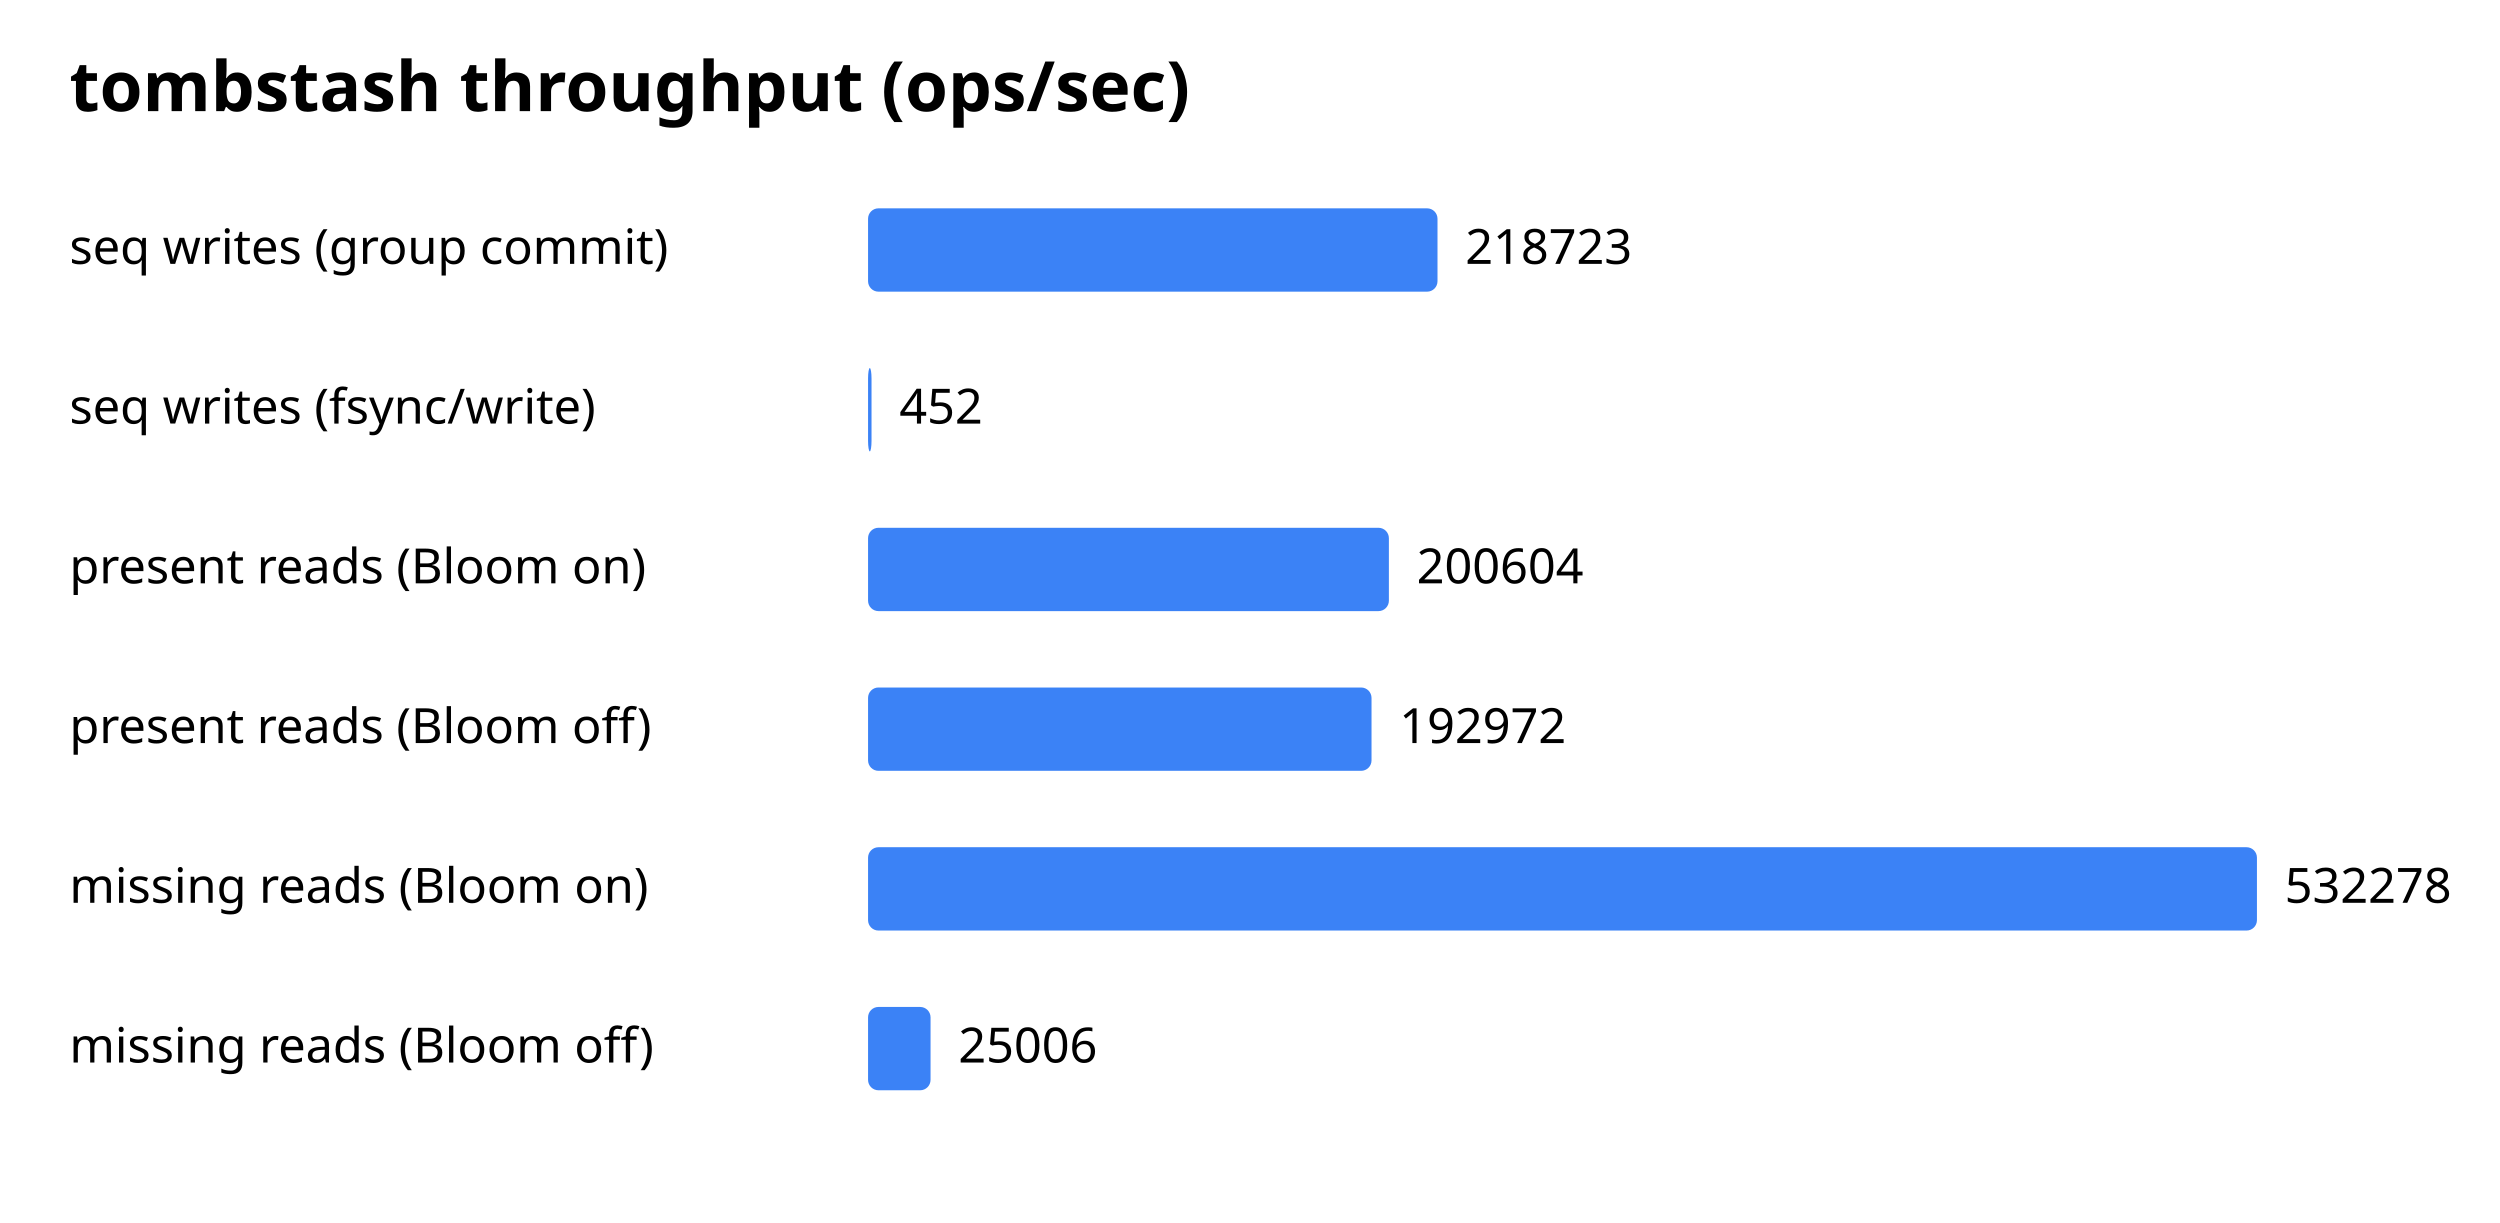
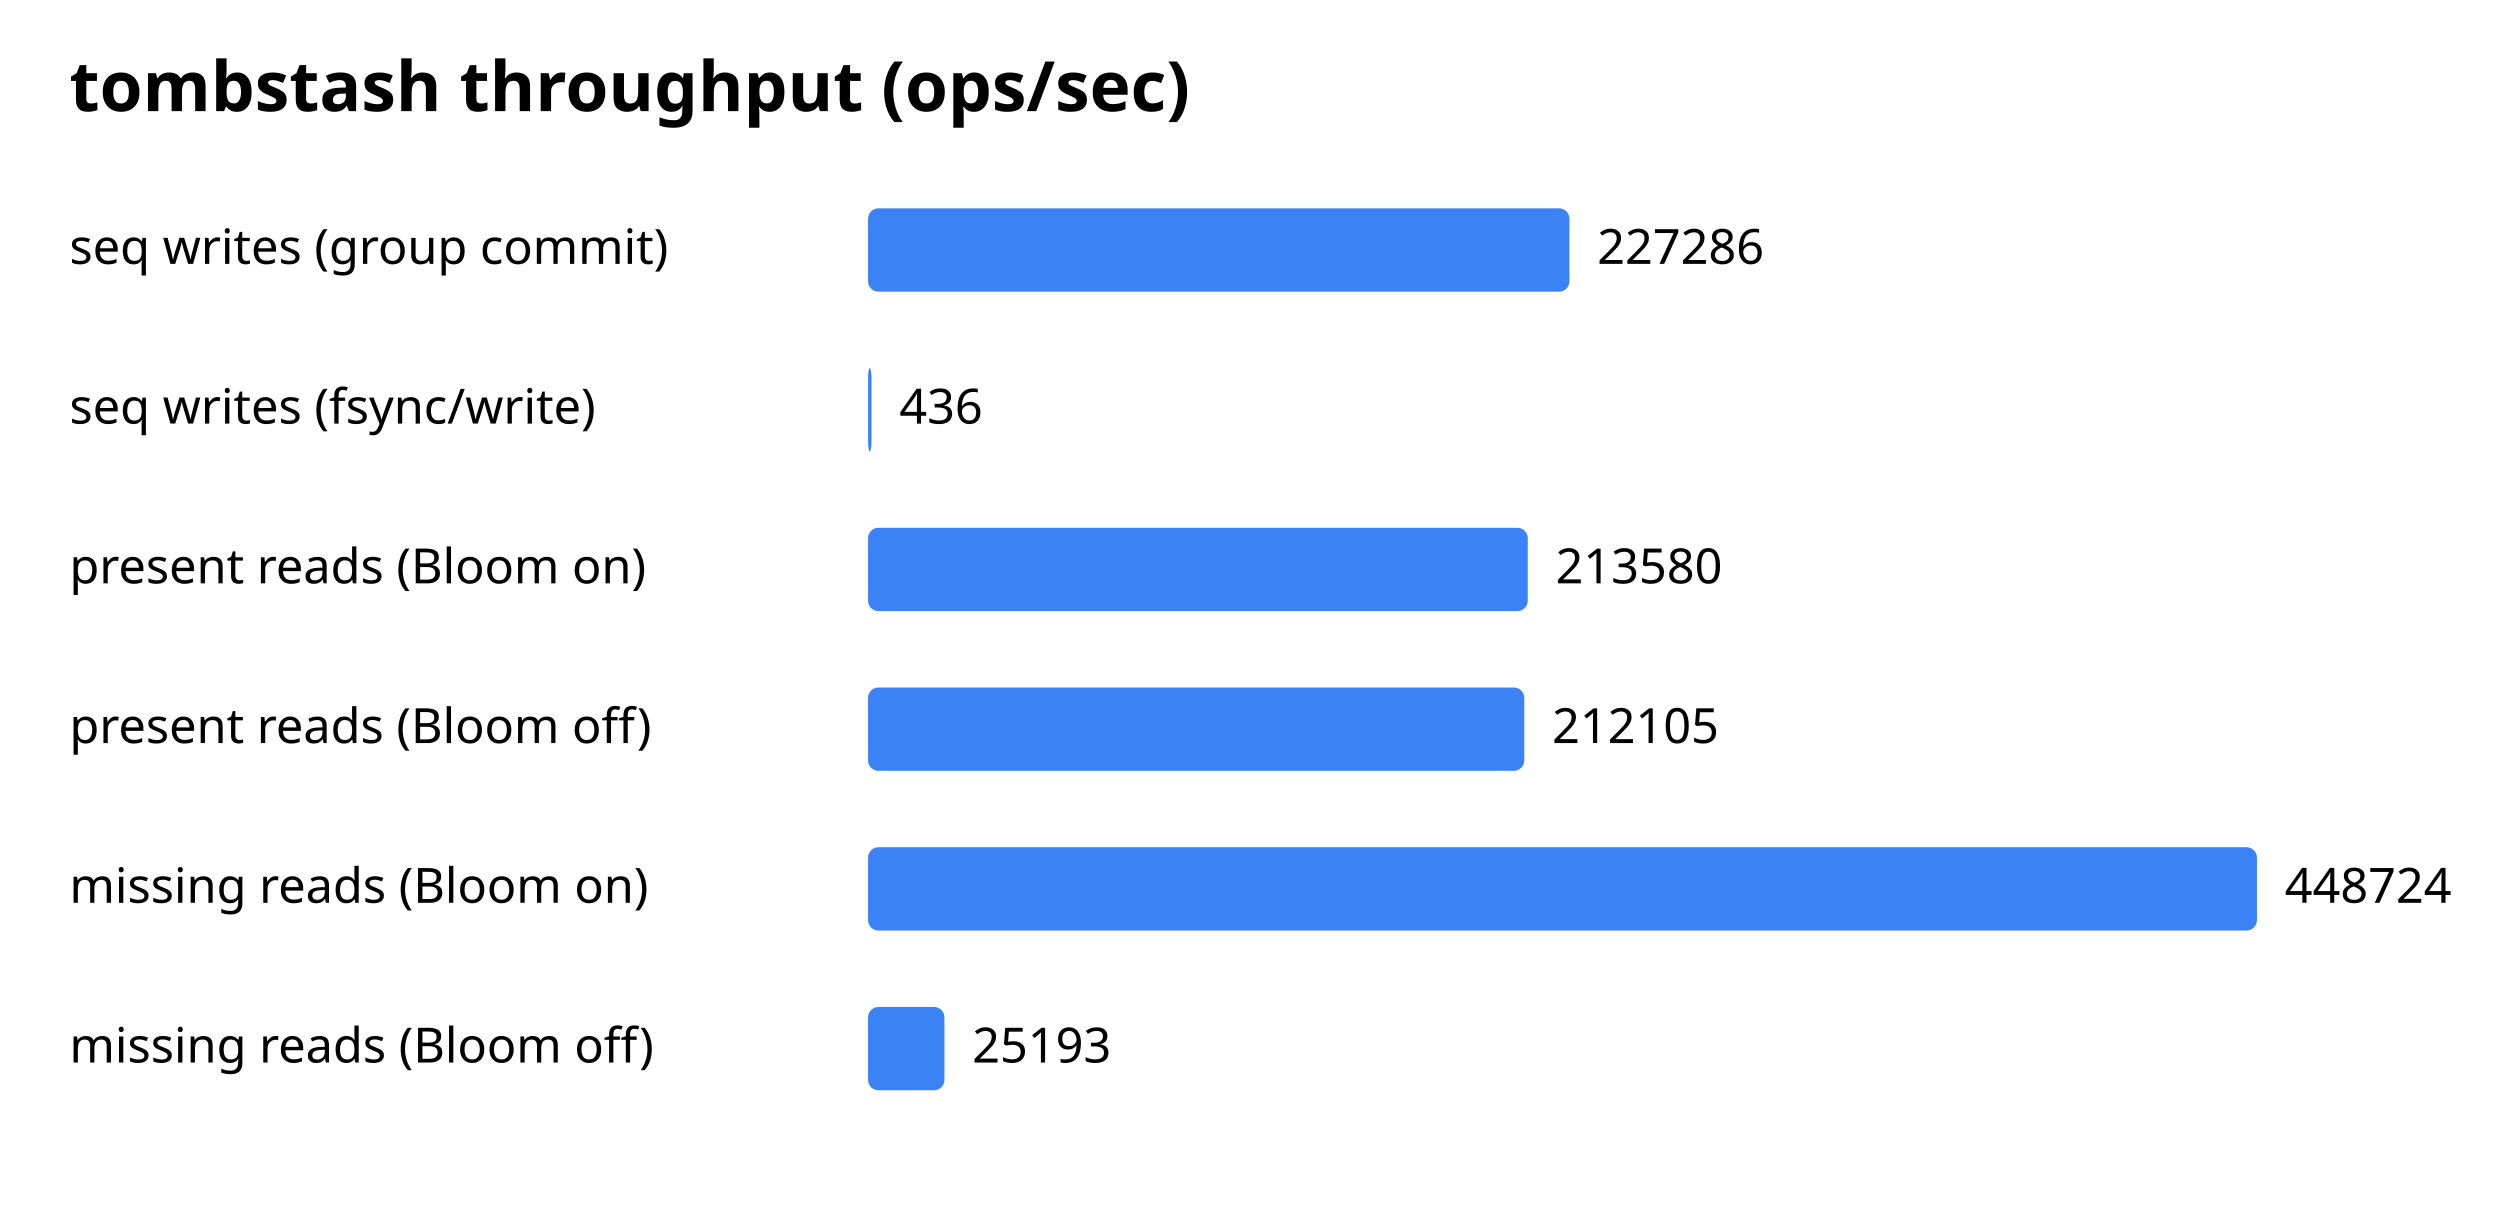
<svg xmlns="http://www.w3.org/2000/svg" width="720" height="352" font-family="sans-serif">
  <text x="20" y="32" font-size="20" font-weight="bold">tombstash throughput (ops/sec)</text>
  <text x="20" y="76" font-size="14">seq writes (group commit)</text>
-   <rect x="250" y="60" width="164" height="24" rx="3" fill="#3b82f6" />
-   <text x="422" y="76" font-size="14">218723</text>
+   <rect x="250" y="60" width="202" height="24" rx="3" fill="#3b82f6" />
+   <text x="460" y="76" font-size="14">227286</text>
  <text x="20" y="122" font-size="14">seq writes (fsync/write)</text>
  <rect x="250" y="106" width="1" height="24" rx="3" fill="#3b82f6" />
-   <text x="259" y="122" font-size="14">452</text>
+   <text x="259" y="122" font-size="14">436</text>
  <text x="20" y="168" font-size="14">present reads (Bloom on)</text>
-   <rect x="250" y="152" width="150" height="24" rx="3" fill="#3b82f6" />
-   <text x="408" y="168" font-size="14">200604</text>
+   <rect x="250" y="152" width="190" height="24" rx="3" fill="#3b82f6" />
+   <text x="448" y="168" font-size="14">213580</text>
  <text x="20" y="214" font-size="14">present reads (Bloom off)</text>
-   <rect x="250" y="198" width="145" height="24" rx="3" fill="#3b82f6" />
-   <text x="403" y="214" font-size="14">192972</text>
+   <rect x="250" y="198" width="189" height="24" rx="3" fill="#3b82f6" />
+   <text x="447" y="214" font-size="14">212105</text>
  <text x="20" y="260" font-size="14">missing reads (Bloom on)</text>
  <rect x="250" y="244" width="400" height="24" rx="3" fill="#3b82f6" />
-   <text x="658" y="260" font-size="14">532278</text>
+   <text x="658" y="260" font-size="14">448724</text>
  <text x="20" y="306" font-size="14">missing reads (Bloom off)</text>
-   <rect x="250" y="290" width="18" height="24" rx="3" fill="#3b82f6" />
-   <text x="276" y="306" font-size="14">25006</text>
+   <rect x="250" y="290" width="22" height="24" rx="3" fill="#3b82f6" />
+   <text x="280" y="306" font-size="14">25193</text>
</svg>
